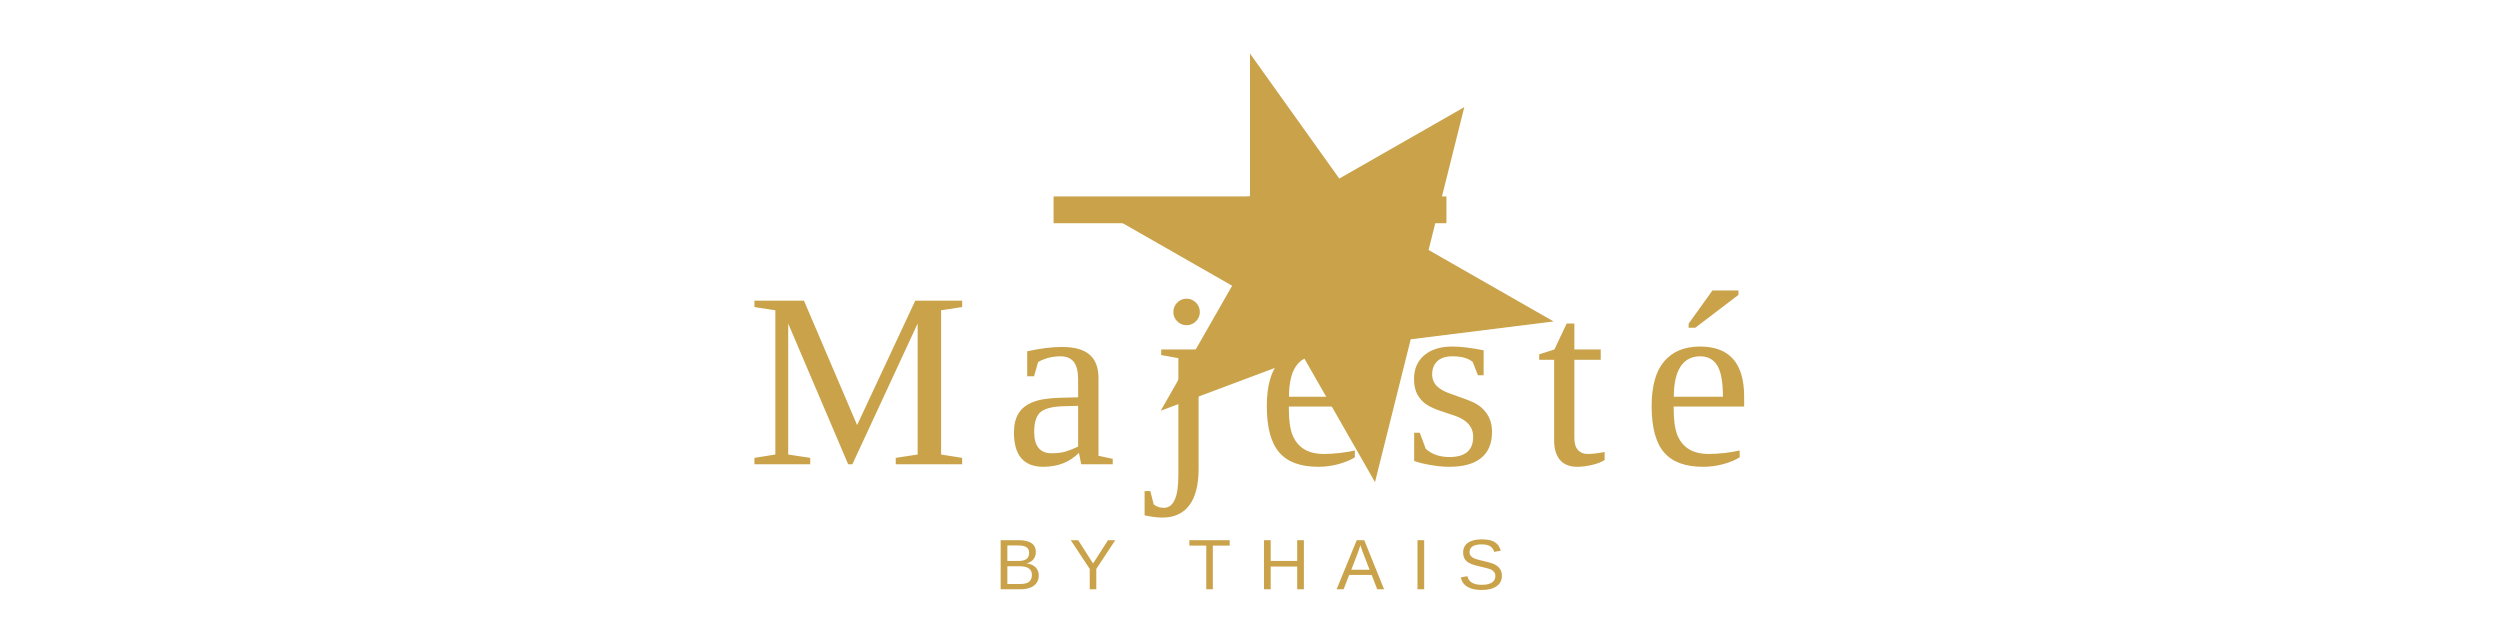
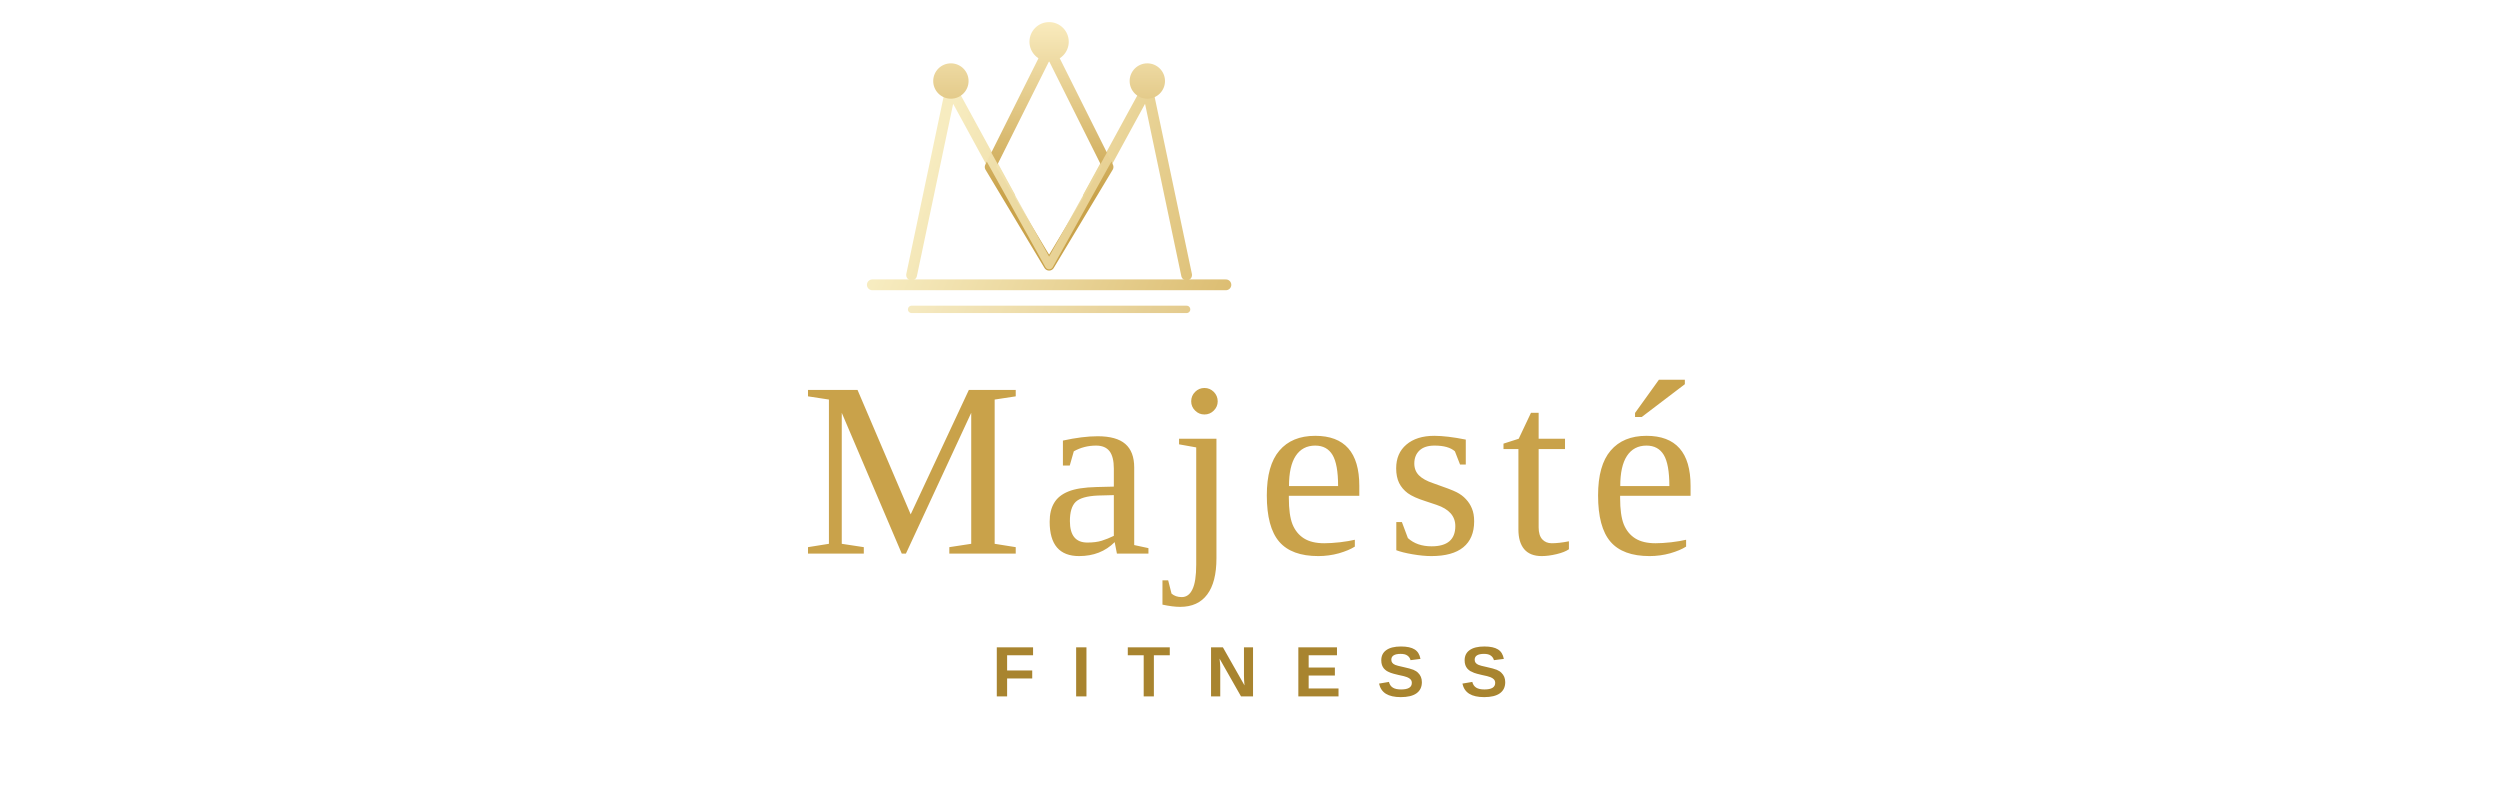
- <svg xmlns="http://www.w3.org/2000/svg" viewBox="0 0 280 70" fill="none">
-   <g fill="#C9A24A">
-     <path d="M140 6l10 14 14-8-4 16 14 8-16 2-4 16-8-14-16 6 8-14-14-8 16-2z" />
-     <path d="M118 22h44v3H118z" />
+ <svg xmlns="http://www.w3.org/2000/svg" viewBox="0 0 280 90" fill="none" role="img" aria-label="Majesté Fitness">
+   <defs>
+     <linearGradient id="g" x1="40" y1="0" x2="240" y2="90" gradientUnits="userSpaceOnUse">
+       <stop offset="0%" stop-color="#f7ecc0" />
+       <stop offset="40%" stop-color="#d4af5a" />
+       <stop offset="100%" stop-color="#8a6a28" />
+     </linearGradient>
+     <linearGradient id="gs" x1="140" y1="0" x2="140" y2="40" gradientUnits="userSpaceOnUse">
+       <stop offset="0%" stop-color="#fff4cc" />
+       <stop offset="100%" stop-color="#c9a24a" />
+     </linearGradient>
+   </defs>
+   <g transform="translate(90 0) scale(0.55)">
+     <path d="M14 58 H86" stroke="url(#g)" stroke-width="2.2" stroke-linecap="round" />
+     <path d="M22 63 H78" stroke="url(#g)" stroke-width="1.5" stroke-linecap="round" opacity="0.85" />
+     <path d="M22 56 L30 18 L42 40" stroke="url(#g)" stroke-width="2.2" stroke-linejoin="round" stroke-linecap="round" />
+     <path d="M78 56 L70 18 L58 40" stroke="url(#g)" stroke-width="2.2" stroke-linejoin="round" stroke-linecap="round" />
+     <path d="M50 10 L62 34 L50 54 L38 34 Z" stroke="url(#gs)" stroke-width="2.2" stroke-linejoin="round" fill="none" />
+     <path d="M30 18 L50 54 L70 18" stroke="url(#g)" stroke-width="1.7" stroke-linejoin="round" stroke-linecap="round" opacity="0.92" />
+     <circle cx="30" cy="16.5" r="3.6" fill="url(#gs)" />
+     <circle cx="50" cy="8.5" r="4" fill="url(#gs)" />
+     <circle cx="70" cy="16.5" r="3.6" fill="url(#gs)" />
  </g>
-   <text x="140" y="52" text-anchor="middle" font-family="Georgia, 'Times New Roman', serif" font-size="28" fill="#C9A24A" letter-spacing="4">Majesté</text>
-   <text x="140" y="66" text-anchor="middle" font-family="Arial, sans-serif" font-size="8" fill="#C9A24A" letter-spacing="3">BY THAIS</text>
+   <text x="140" y="62" text-anchor="middle" font-family="Georgia, 'Times New Roman', serif" font-size="28" fill="#C9A24A" letter-spacing="2">Majesté</text>
+   <text x="140" y="78" text-anchor="middle" font-family="Arial, sans-serif" font-size="8" fill="#a8842f" letter-spacing="4" font-weight="600">FITNESS</text>
</svg>
